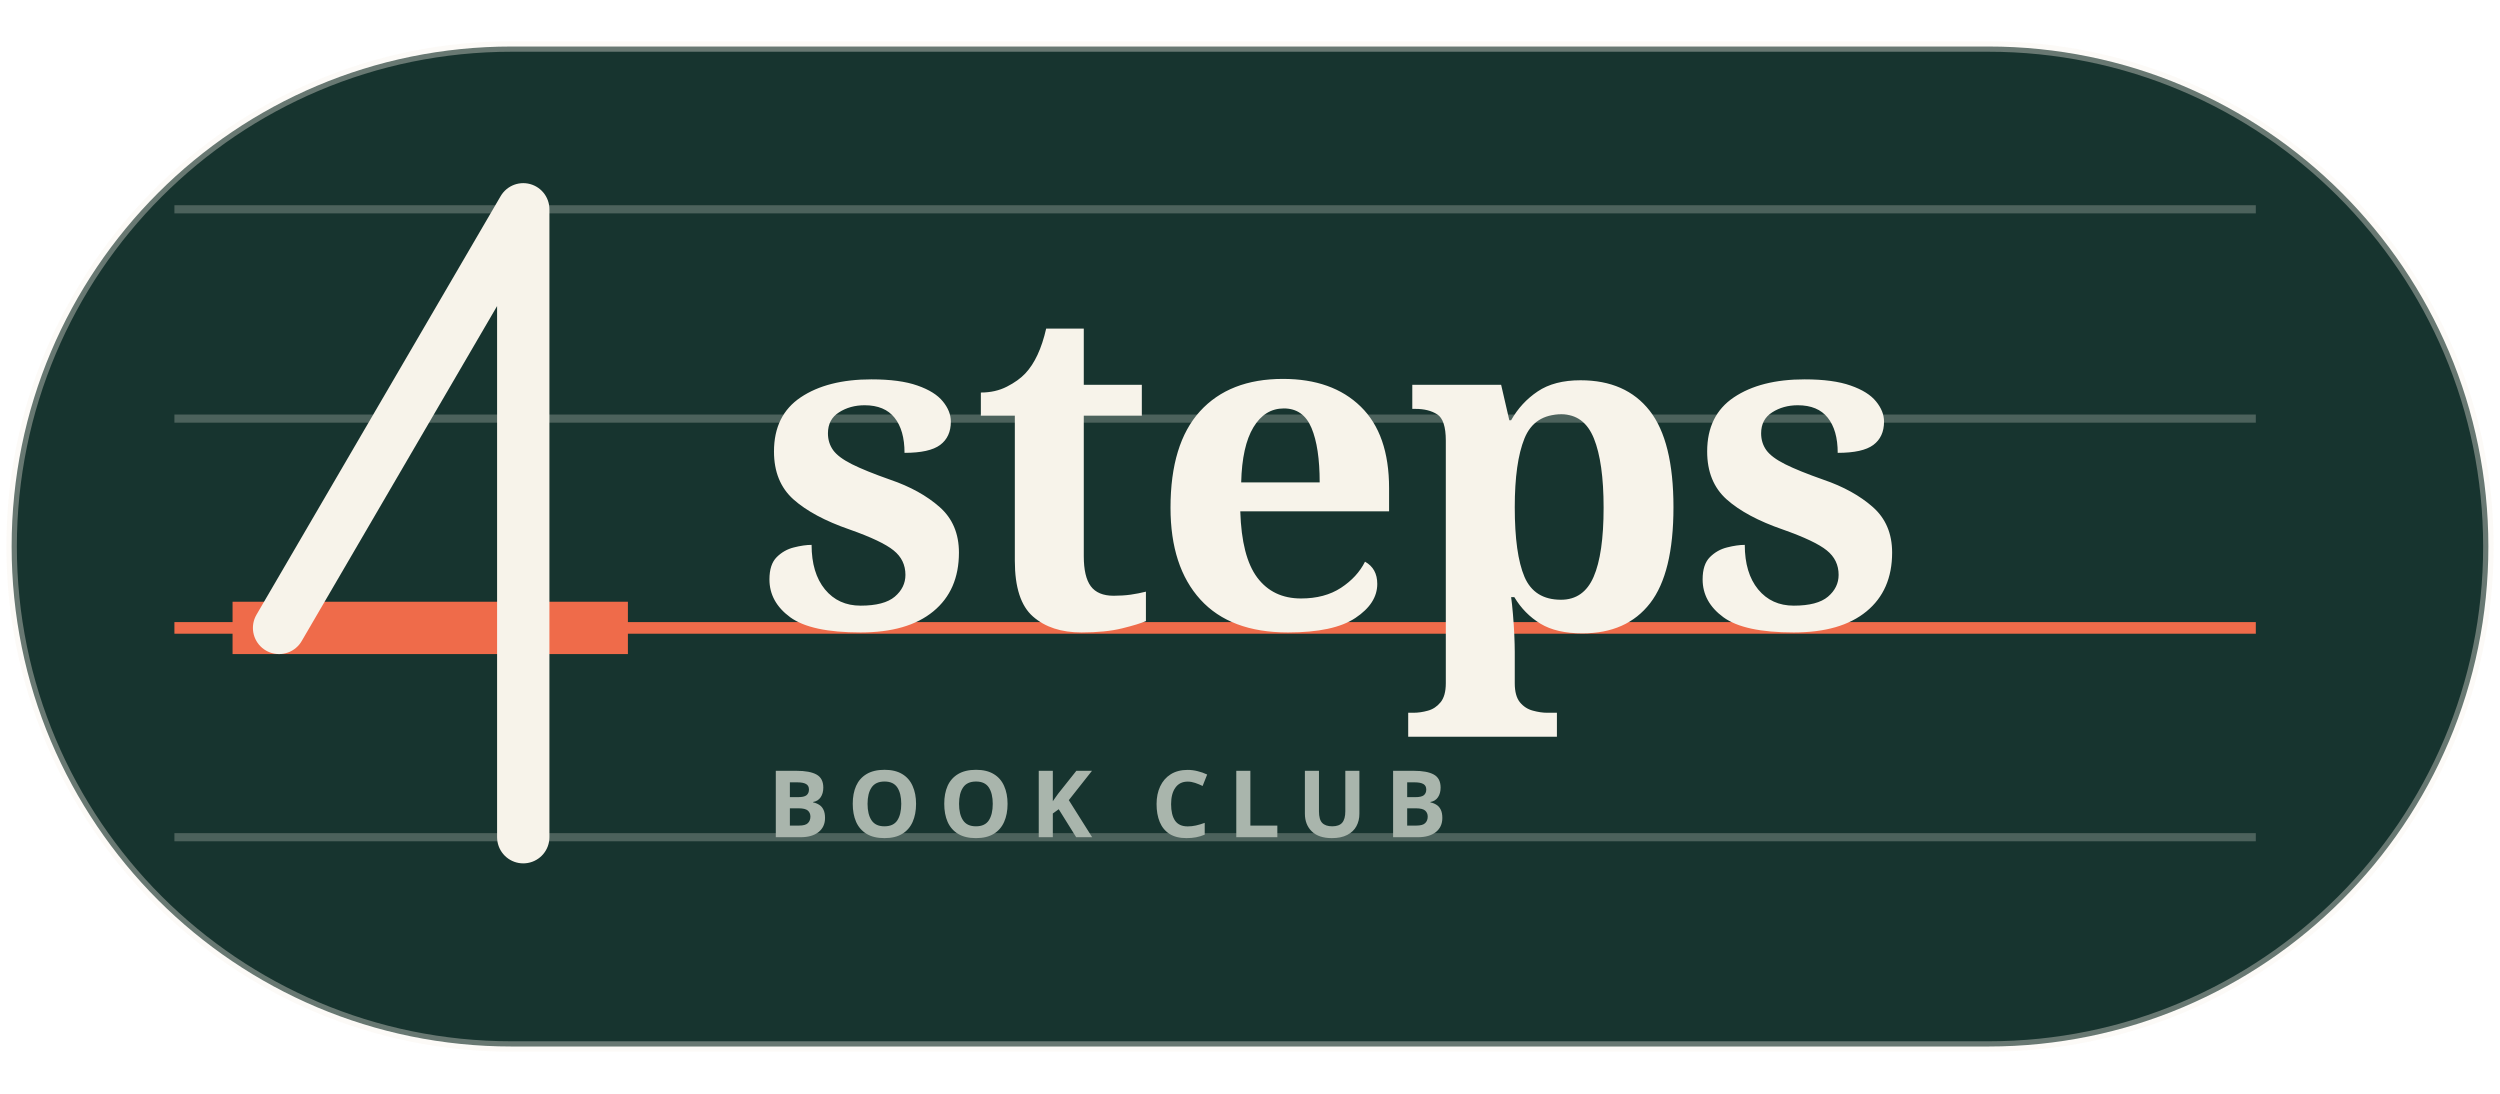
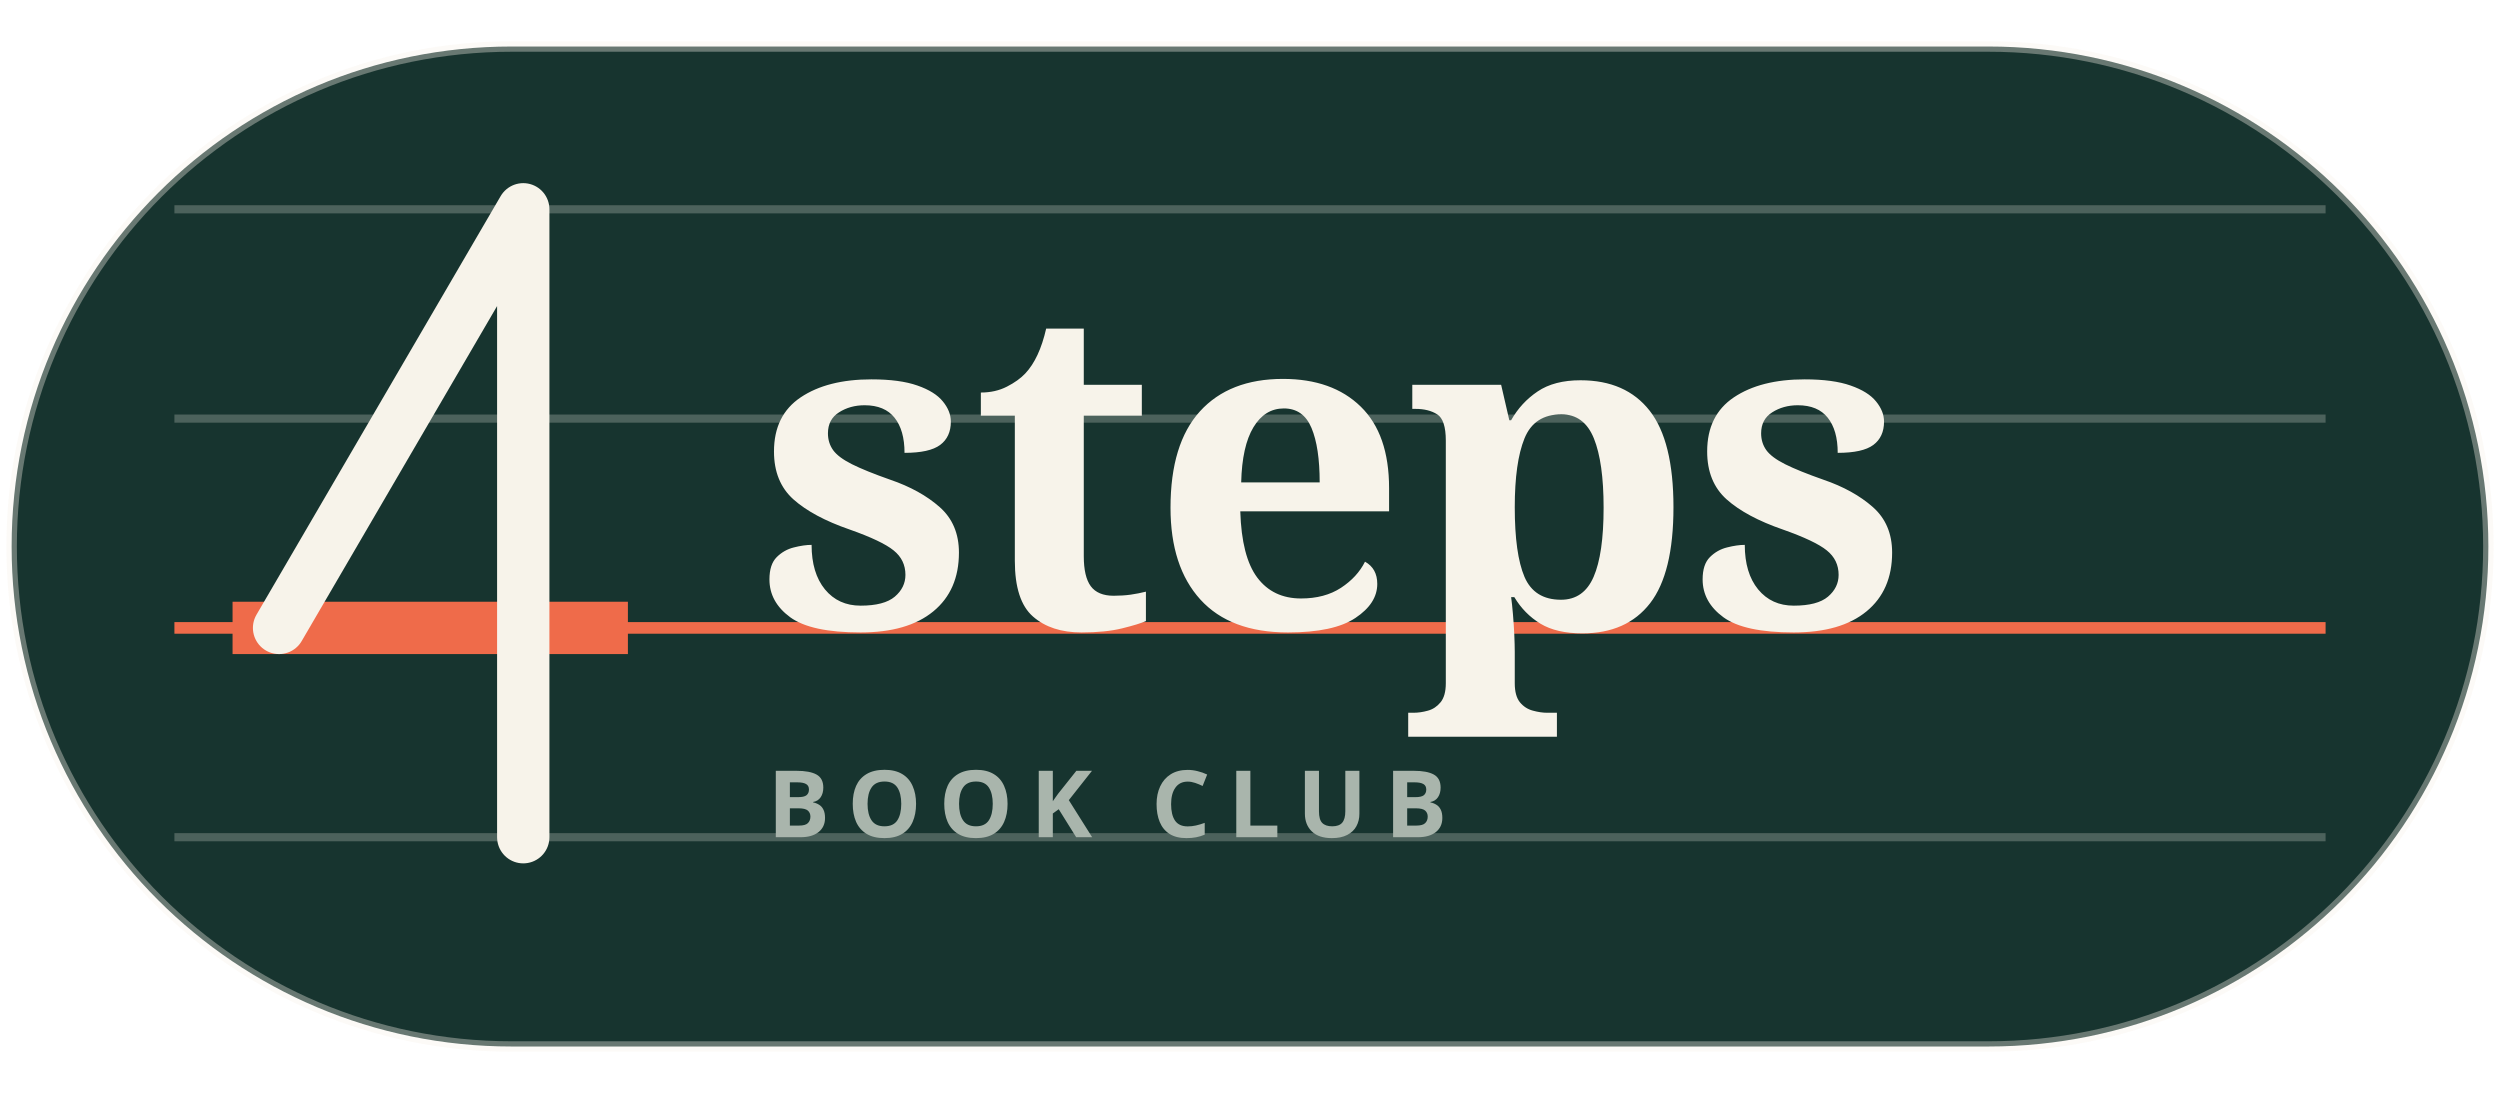
<svg xmlns="http://www.w3.org/2000/svg" viewBox="0 16 430 188" role="img" aria-labelledby="l-title l-desc">
  <g aria-hidden="true">
    <rect x="2" y="24" width="426" height="172" rx="86" fill="#17342F" stroke="#F7F3EA" stroke-opacity="0.36" stroke-width="1.8" />
    <g stroke="#F7F3EA" stroke-opacity="0.24" stroke-width="1.4">
-       <line x1="30" y1="52" x2="388" y2="52" />
-       <line x1="30" y1="88" x2="388" y2="88" />
-       <line x1="30" y1="160" x2="388" y2="160" />
+       <line x1="30" y1="52" x2="400" y2="52" />
+       <line x1="30" y1="88" x2="400" y2="88" />
+       <line x1="30" y1="160" x2="400" y2="160" />
    </g>
-     <line x1="30" y1="124" x2="388" y2="124" stroke="#EF6B4A" stroke-width="2" />
+     <line x1="30" y1="124" x2="400" y2="124" stroke="#EF6B4A" stroke-width="2" />
    <line x1="40" y1="124" x2="108" y2="124" stroke="#EF6B4A" stroke-width="9" />
    <path d="M48 124 L90 52 V160" fill="none" stroke="#F7F3EA" stroke-width="9" stroke-linejoin="round" stroke-linecap="round" />
    <text x="130" y="124" font-family="Gowun Batang, serif" font-weight="700" font-size="78" letter-spacing="-1" fill="#F7F3EA">steps</text>
    <text x="132" y="160" font-family="IBM Plex Sans KR, sans-serif" font-weight="600" font-size="16" letter-spacing="3" fill="#a9b5ac">BOOK CLUB</text>
  </g>
</svg>
